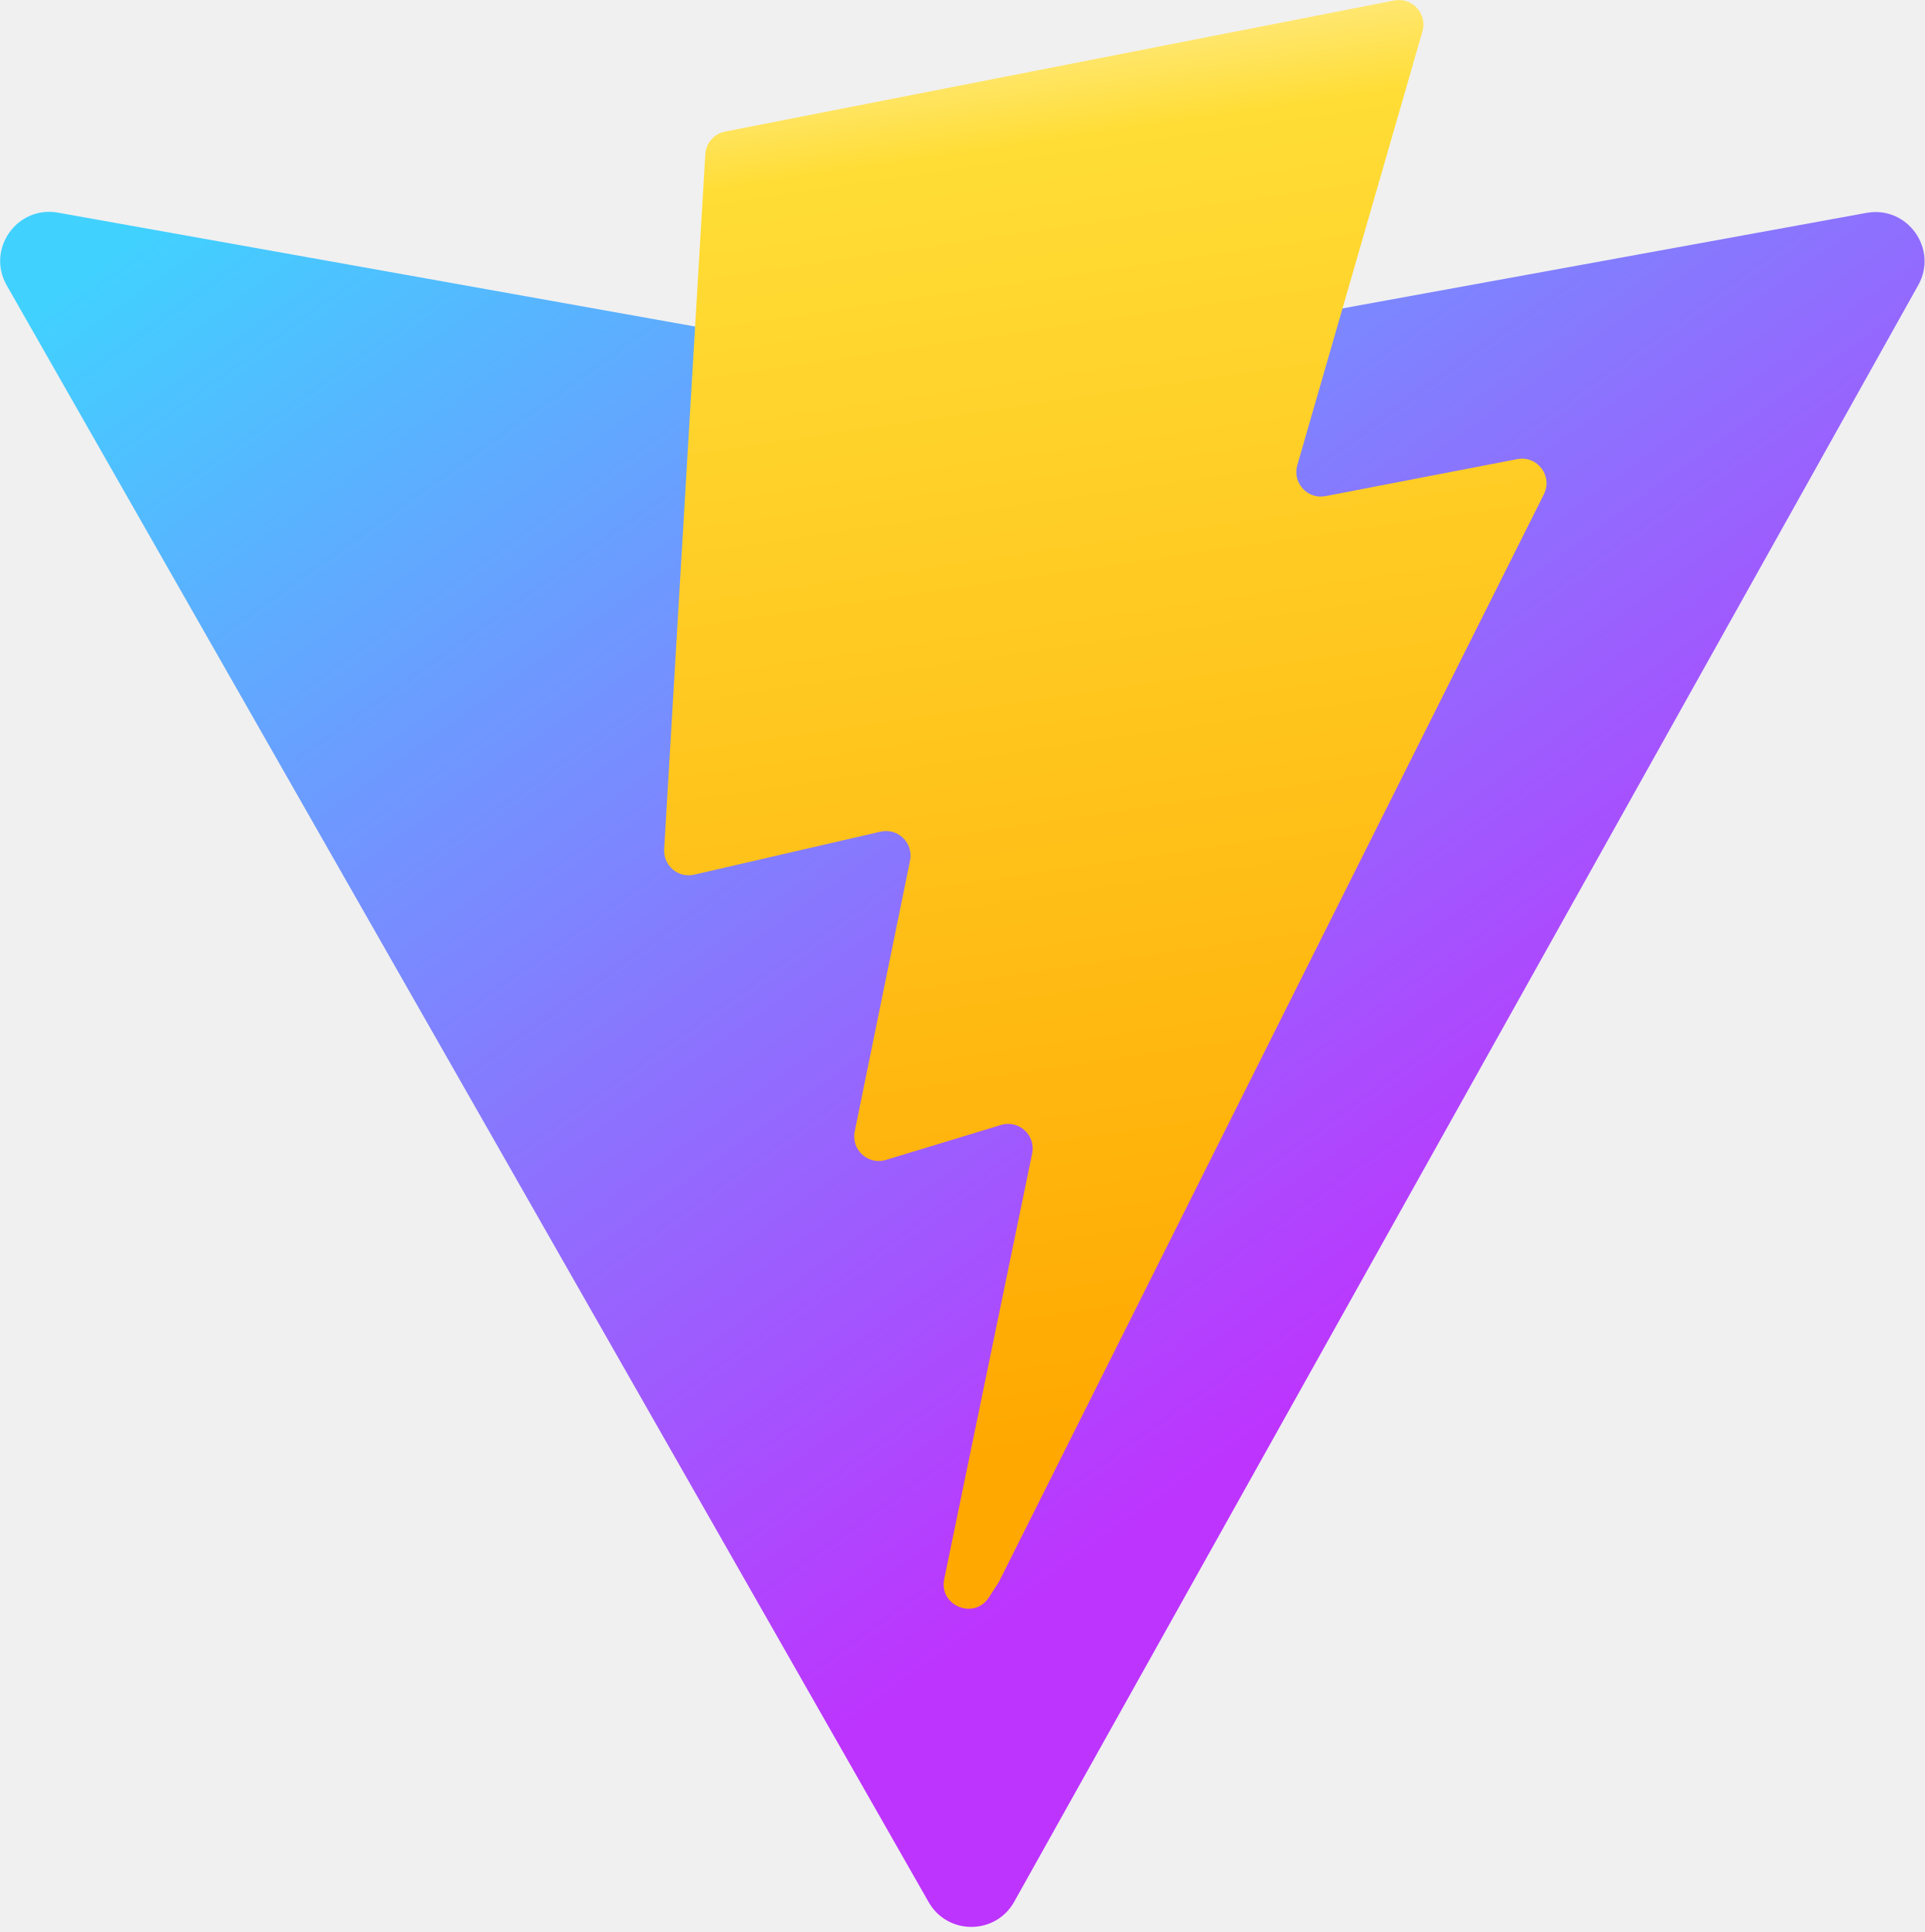
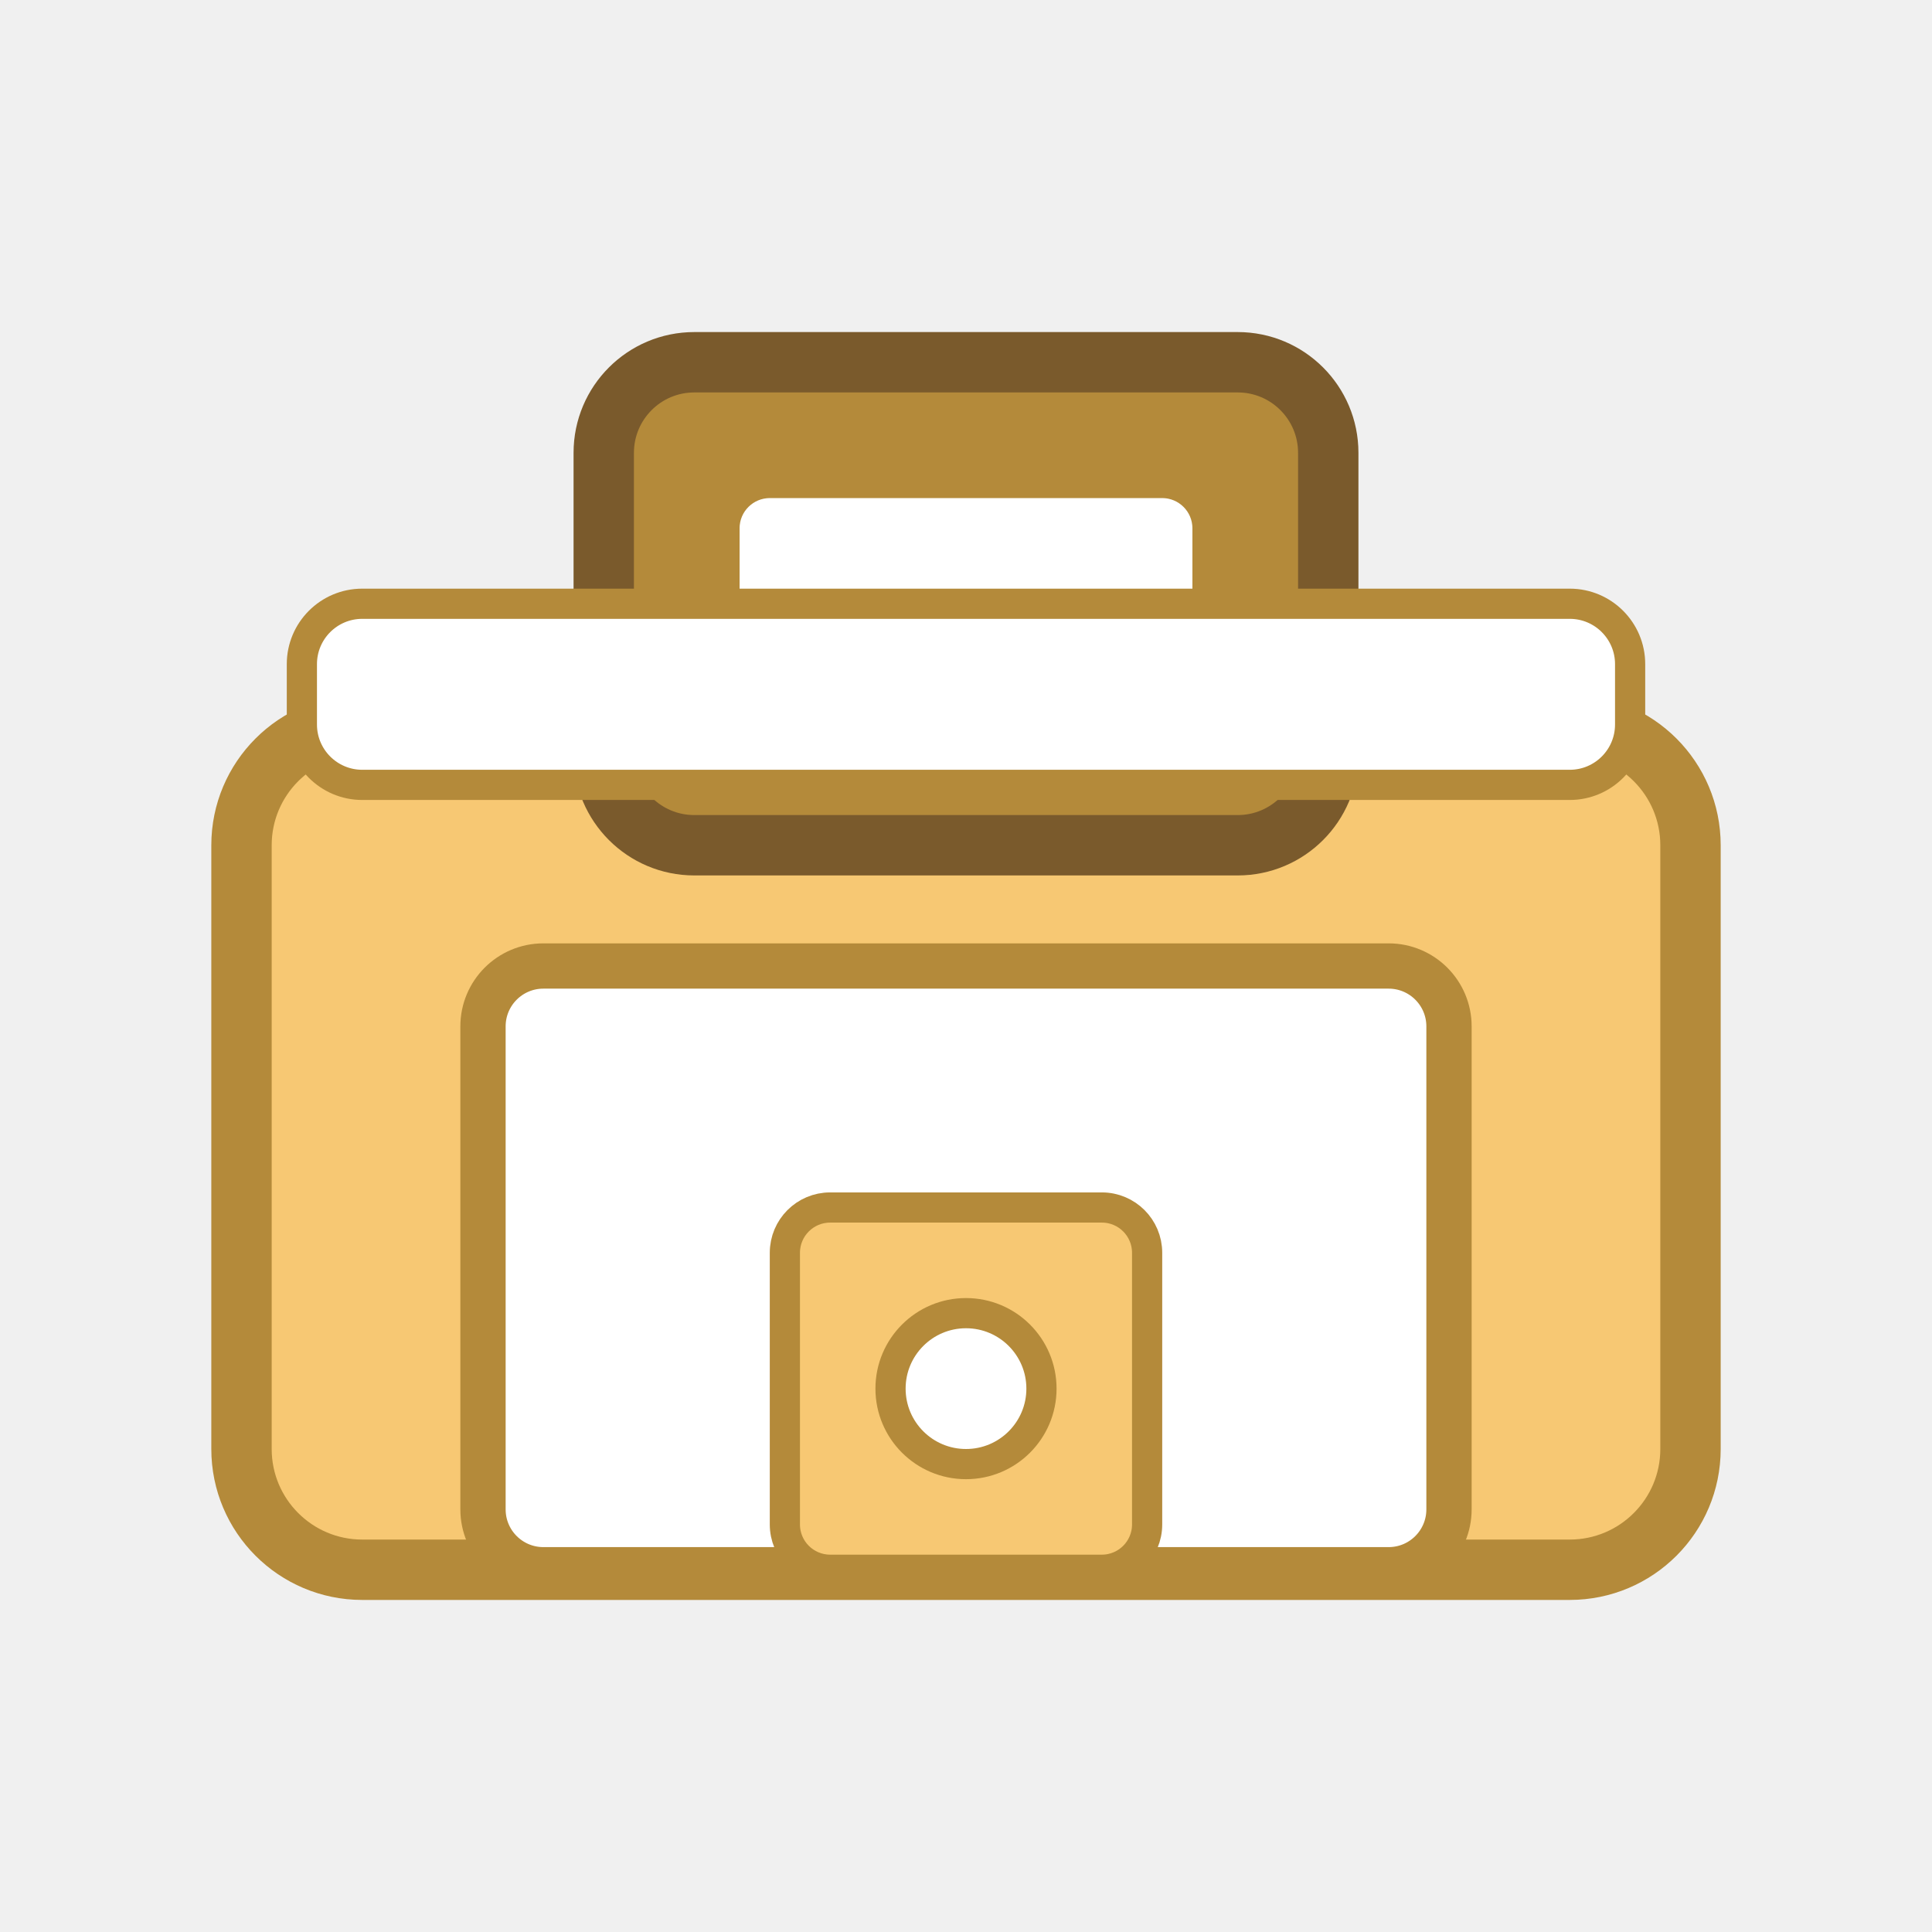
- <svg xmlns="http://www.w3.org/2000/svg" aria-hidden="true" role="img" class="iconify iconify--logos" width="31.88" height="32" preserveAspectRatio="xMidYMid meet" viewBox="0 0 256 257">
-   <defs>
-     <linearGradient id="IconifyId1813088fe1fbc01fb466" x1="-.828%" x2="57.636%" y1="7.652%" y2="78.411%">
-       <stop offset="0%" stop-color="#41D1FF" />
-       <stop offset="100%" stop-color="#BD34FE" />
-     </linearGradient>
-     <linearGradient id="IconifyId1813088fe1fbc01fb467" x1="43.376%" x2="50.316%" y1="2.242%" y2="89.03%">
-       <stop offset="0%" stop-color="#FFEA83" />
-       <stop offset="8.333%" stop-color="#FFDD35" />
-       <stop offset="100%" stop-color="#FFA800" />
-     </linearGradient>
-   </defs>
-   <path fill="url(#IconifyId1813088fe1fbc01fb466)" d="M255.153 37.938L134.897 252.976c-2.483 4.44-8.862 4.466-11.382.048L.875 37.958c-2.746-4.814 1.371-10.646 6.827-9.67l120.385 21.517a6.537 6.537 0 0 0 2.322-.004l117.867-21.483c5.438-.991 9.574 4.796 6.877 9.62Z" />
-   <path fill="url(#IconifyId1813088fe1fbc01fb467)" d="M185.432.063L96.44 17.501a3.268 3.268 0 0 0-2.634 3.014l-5.474 92.456a3.268 3.268 0 0 0 3.997 3.378l24.777-5.718c2.318-.535 4.413 1.507 3.936 3.838l-7.361 36.047c-.495 2.426 1.782 4.5 4.151 3.78l15.304-4.649c2.372-.72 4.652 1.36 4.15 3.788l-11.698 56.621c-.732 3.542 3.979 5.473 5.943 2.437l1.313-2.028l72.516-144.72c1.215-2.423-.88-5.186-3.54-4.672l-25.505 4.922c-2.396.462-4.435-1.77-3.759-4.114l16.646-57.705c.677-2.35-1.37-4.583-3.769-4.113Z" />
+ <svg xmlns="http://www.w3.org/2000/svg" viewBox="0 0 64 64" width="32" height="32" aria-hidden="true" role="img">
+   <g>
+     <rect x="8" y="24" width="48" height="28" rx="4" fill="#f7c873" stroke="#b48a3a" stroke-width="2" />
+     <rect x="16" y="32" width="32" height="20" rx="2" fill="#fff" stroke="#b48a3a" stroke-width="1.5" />
+     <rect x="26" y="40" width="12" height="12" rx="1.5" fill="#f7c873" stroke="#b48a3a" stroke-width="1" />
+     <rect x="20" y="12" width="24" height="16" rx="3" fill="#b48a3a" stroke="#7a5a2c" stroke-width="2" />
+     <rect x="24" y="16" width="16" height="8" rx="1.5" fill="#fff" stroke="#b48a3a" stroke-width="1" />
+     <circle cx="32" cy="46" r="2.5" fill="#fff" stroke="#b48a3a" stroke-width="1" />
+     <rect x="10" y="20" width="44" height="6" rx="2" fill="#fff" stroke="#b48a3a" stroke-width="1" />
+   </g>
</svg>
